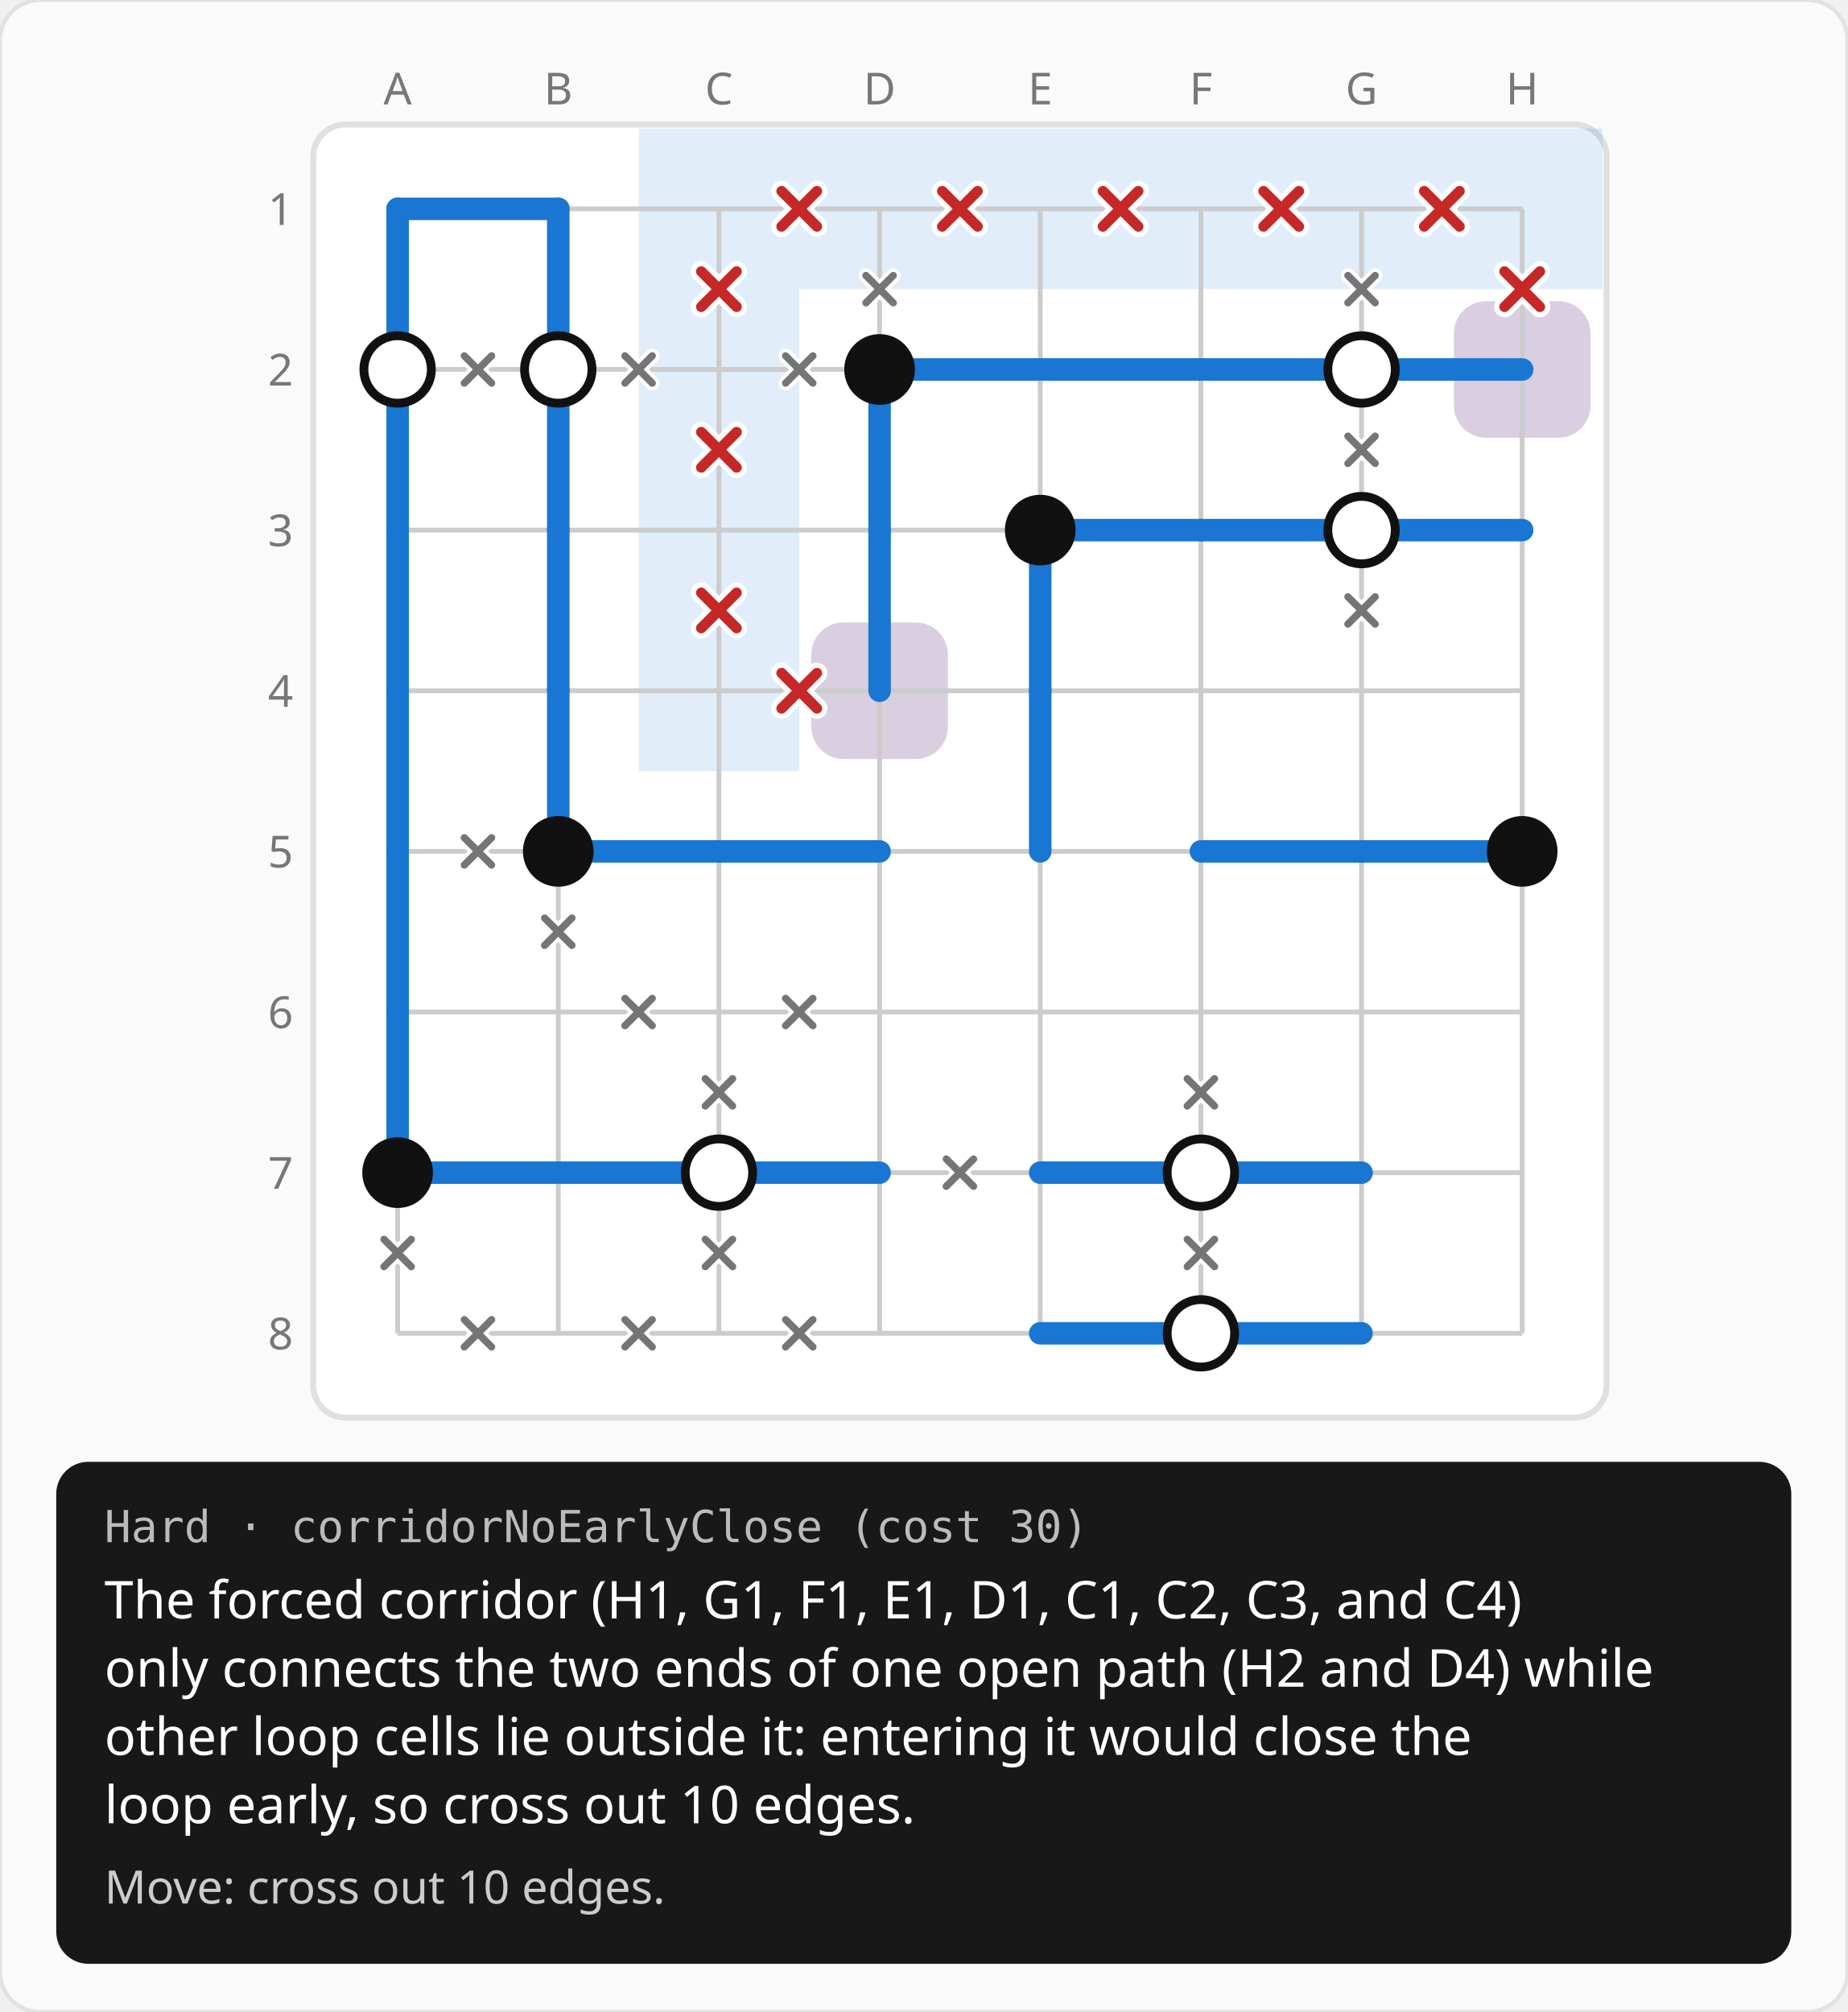
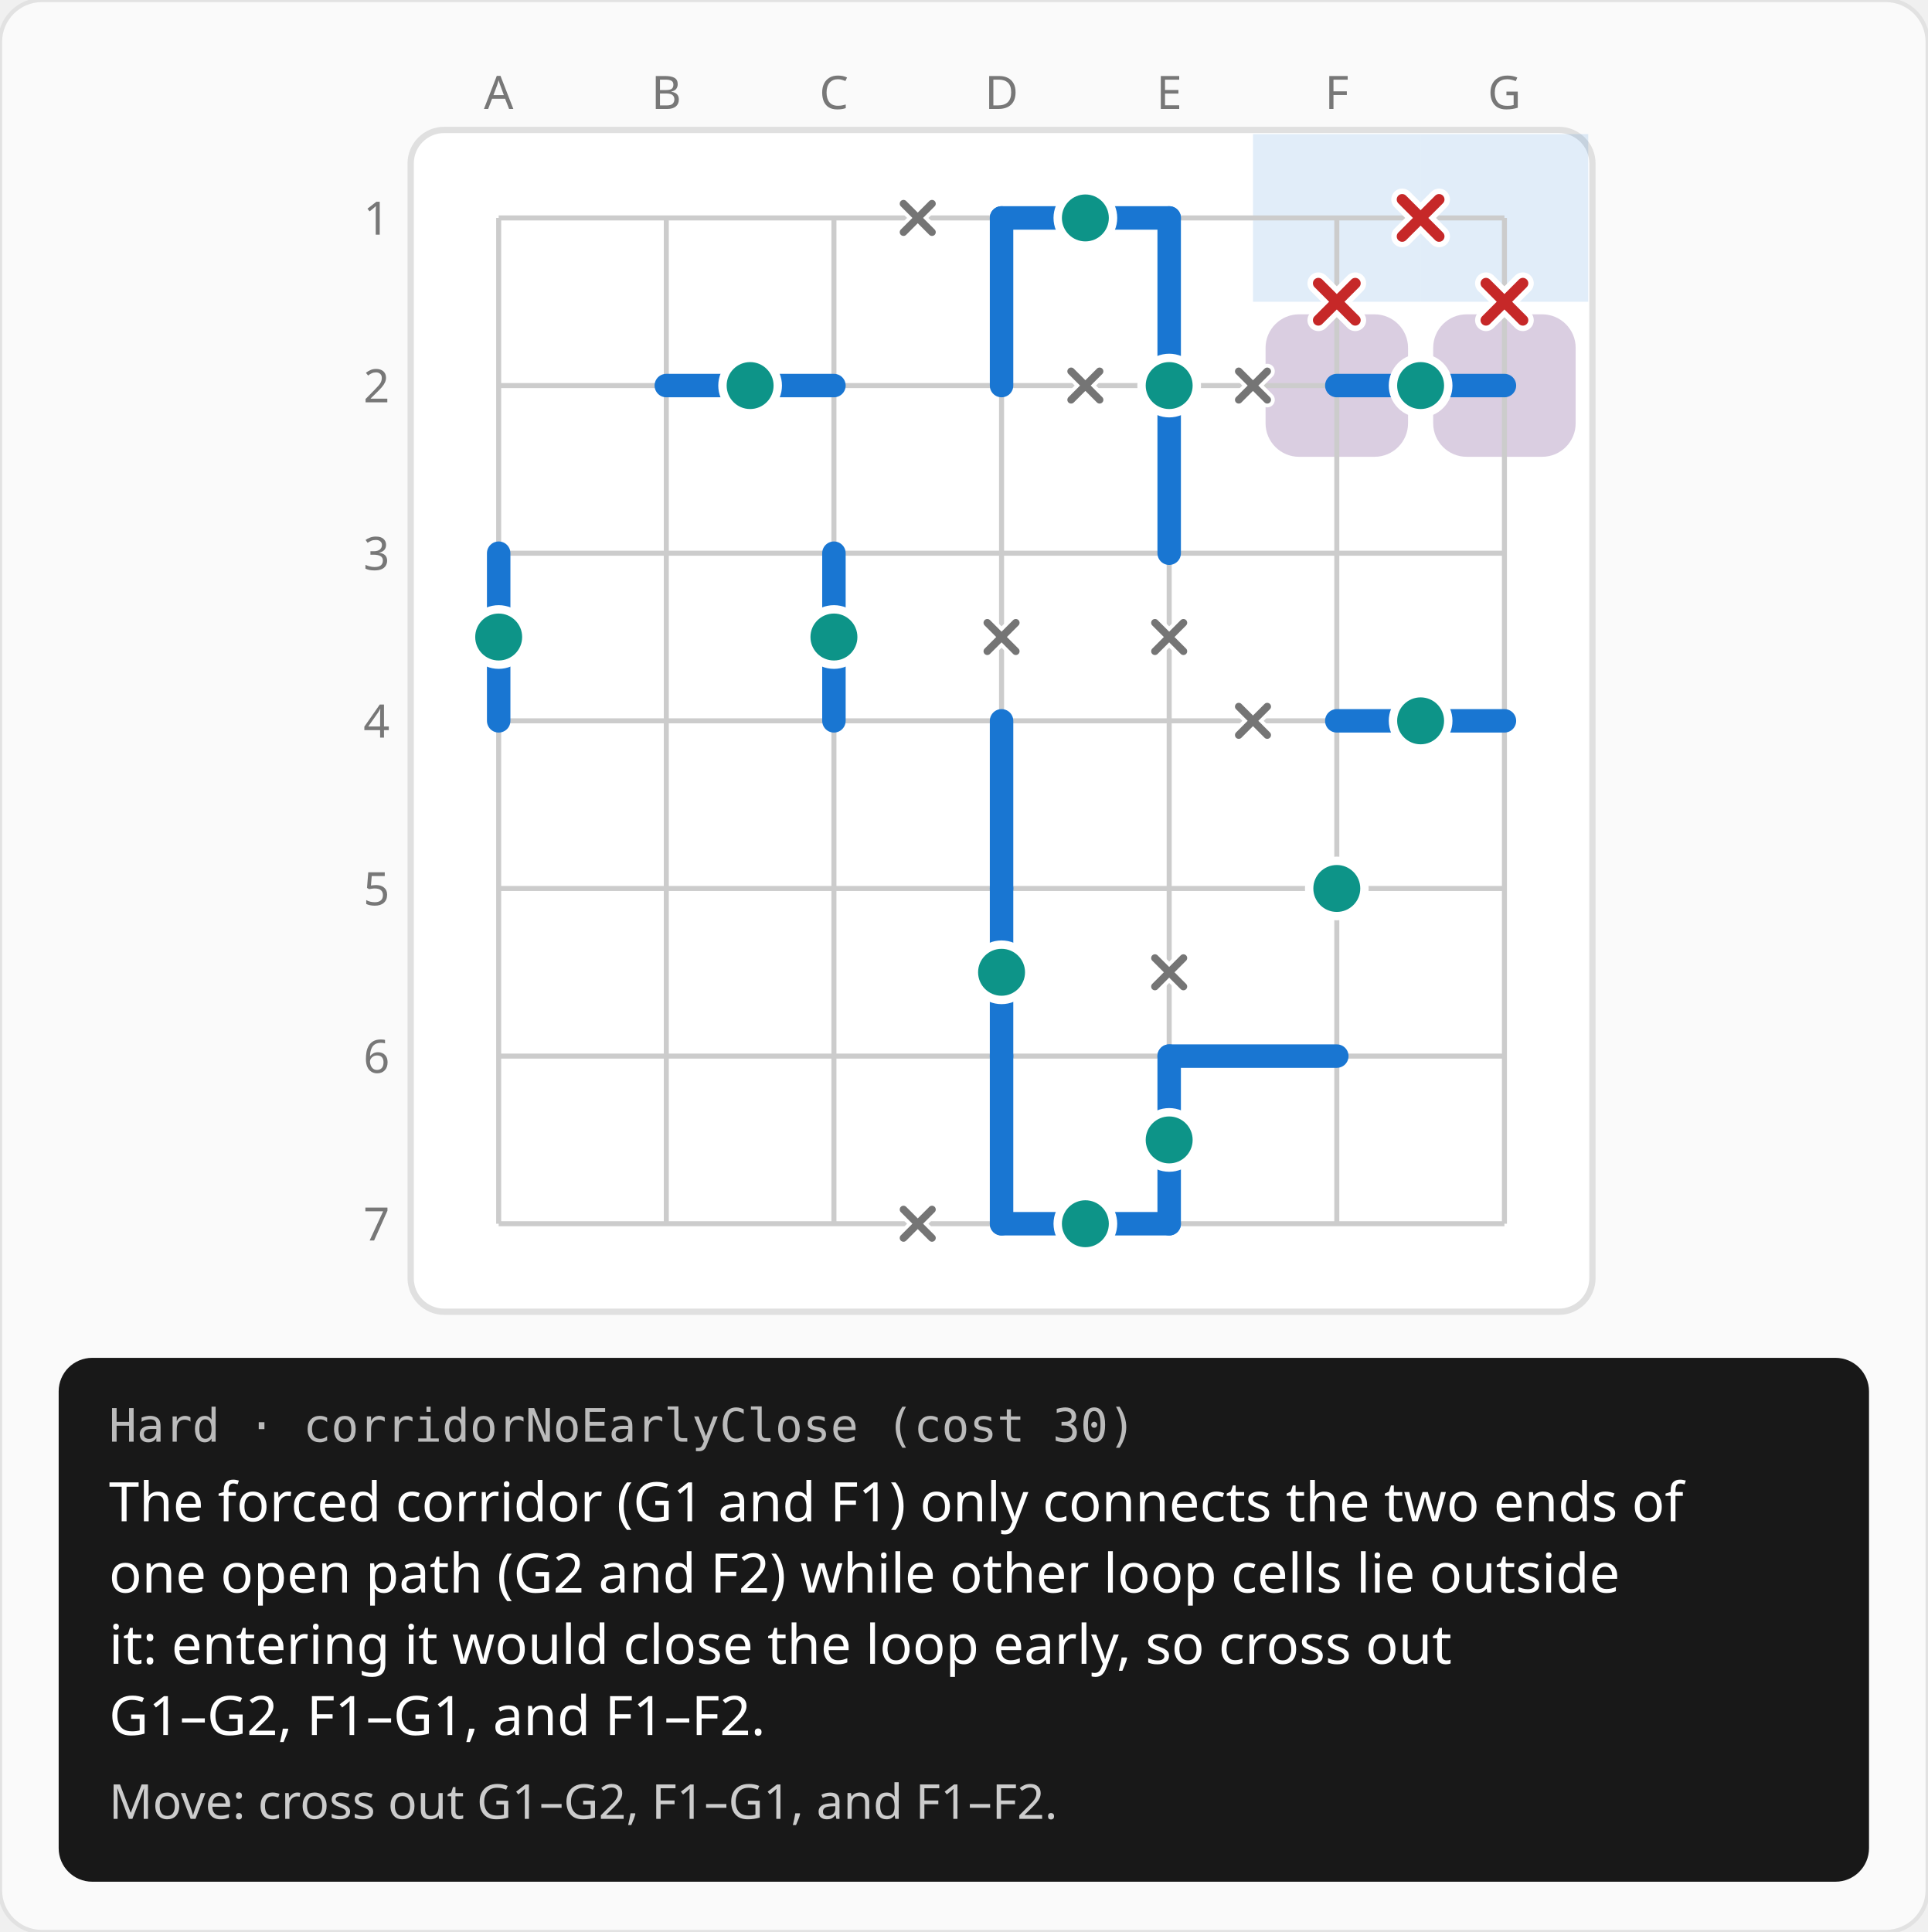
- <svg xmlns="http://www.w3.org/2000/svg" width="460" height="501" viewBox="0 0 460 501">
-   <rect width="460" height="501" rx="10" fill="#fafafa" stroke="#e2e2e2" />
+ <svg xmlns="http://www.w3.org/2000/svg" width="460" height="461" viewBox="0 0 460 461">
+   <rect width="460" height="461" rx="10" fill="#fafafa" stroke="#e2e2e2" />
  <defs>
    <pattern id="hatch" width="8" height="8" patternUnits="userSpaceOnUse" patternTransform="rotate(45)">
      <line x1="0" y1="0" x2="0" y2="8" stroke="#d55e00" stroke-width="3" opacity="0.55" />
    </pattern>
  </defs>
-   <g transform="translate(59 12)">
+   <g transform="translate(79 12)">
    <text x="40" y="14" fill="#777777" font-size="11" font-family="system-ui, sans-serif" text-anchor="middle">A</text>
    <text x="80" y="14" fill="#777777" font-size="11" font-family="system-ui, sans-serif" text-anchor="middle">B</text>
    <text x="120" y="14" fill="#777777" font-size="11" font-family="system-ui, sans-serif" text-anchor="middle">C</text>
    <text x="160" y="14" fill="#777777" font-size="11" font-family="system-ui, sans-serif" text-anchor="middle">D</text>
    <text x="200" y="14" fill="#777777" font-size="11" font-family="system-ui, sans-serif" text-anchor="middle">E</text>
    <text x="240" y="14" fill="#777777" font-size="11" font-family="system-ui, sans-serif" text-anchor="middle">F</text>
    <text x="280" y="14" fill="#777777" font-size="11" font-family="system-ui, sans-serif" text-anchor="middle">G</text>
-     <text x="320" y="14" fill="#777777" font-size="11" font-family="system-ui, sans-serif" text-anchor="middle">H</text>
    <text x="14" y="44" fill="#777777" font-size="11" font-family="system-ui, sans-serif" text-anchor="end">1</text>
    <text x="14" y="84" fill="#777777" font-size="11" font-family="system-ui, sans-serif" text-anchor="end">2</text>
    <text x="14" y="124" fill="#777777" font-size="11" font-family="system-ui, sans-serif" text-anchor="end">3</text>
    <text x="14" y="164" fill="#777777" font-size="11" font-family="system-ui, sans-serif" text-anchor="end">4</text>
    <text x="14" y="204" fill="#777777" font-size="11" font-family="system-ui, sans-serif" text-anchor="end">5</text>
    <text x="14" y="244" fill="#777777" font-size="11" font-family="system-ui, sans-serif" text-anchor="end">6</text>
    <text x="14" y="284" fill="#777777" font-size="11" font-family="system-ui, sans-serif" text-anchor="end">7</text>
-     <text x="14" y="324" fill="#777777" font-size="11" font-family="system-ui, sans-serif" text-anchor="end">8</text>
    <g transform="translate(18 18)">
-       <rect x="1" y="1" width="322" height="322" rx="8" fill="#ffffff" stroke="#e0e0e0" stroke-width="1.5" />
-       <rect x="282" y="2" width="40" height="40" fill="rgba(25,118,210,0.13)" />
+       <rect x="1" y="1" width="282" height="282" rx="8" fill="#ffffff" stroke="#e0e0e0" stroke-width="1.5" />
      <rect x="242" y="2" width="40" height="40" fill="rgba(25,118,210,0.13)" />
      <rect x="202" y="2" width="40" height="40" fill="rgba(25,118,210,0.13)" />
-       <rect x="162" y="2" width="40" height="40" fill="rgba(25,118,210,0.13)" />
-       <rect x="122" y="2" width="40" height="40" fill="rgba(25,118,210,0.13)" />
-       <rect x="82" y="2" width="40" height="40" fill="rgba(25,118,210,0.13)" />
-       <rect x="82" y="42" width="40" height="40" fill="rgba(25,118,210,0.13)" />
-       <rect x="82" y="82" width="40" height="40" fill="rgba(25,118,210,0.13)" />
-       <rect x="82" y="122" width="40" height="40" fill="rgba(25,118,210,0.13)" />
-       <rect x="285" y="45" width="34" height="34" rx="8" fill="rgba(122,81,149,0.28)" />
-       <rect x="125" y="125" width="34" height="34" rx="8" fill="rgba(122,81,149,0.28)" />
-       <line x1="22" y1="22" x2="302" y2="22" stroke="#cccccc" stroke-width="1.2" />
-       <line x1="22" y1="62" x2="302" y2="62" stroke="#cccccc" stroke-width="1.2" />
-       <line x1="22" y1="102" x2="302" y2="102" stroke="#cccccc" stroke-width="1.2" />
-       <line x1="22" y1="142" x2="302" y2="142" stroke="#cccccc" stroke-width="1.2" />
-       <line x1="22" y1="182" x2="302" y2="182" stroke="#cccccc" stroke-width="1.2" />
-       <line x1="22" y1="222" x2="302" y2="222" stroke="#cccccc" stroke-width="1.2" />
-       <line x1="22" y1="262" x2="302" y2="262" stroke="#cccccc" stroke-width="1.2" />
-       <line x1="22" y1="302" x2="302" y2="302" stroke="#cccccc" stroke-width="1.2" />
-       <line x1="22" y1="22" x2="22" y2="302" stroke="#cccccc" stroke-width="1.2" />
-       <line x1="62" y1="22" x2="62" y2="302" stroke="#cccccc" stroke-width="1.2" />
-       <line x1="102" y1="22" x2="102" y2="302" stroke="#cccccc" stroke-width="1.2" />
-       <line x1="142" y1="22" x2="142" y2="302" stroke="#cccccc" stroke-width="1.2" />
-       <line x1="182" y1="22" x2="182" y2="302" stroke="#cccccc" stroke-width="1.2" />
-       <line x1="222" y1="22" x2="222" y2="302" stroke="#cccccc" stroke-width="1.2" />
-       <line x1="262" y1="22" x2="262" y2="302" stroke="#cccccc" stroke-width="1.2" />
-       <line x1="302" y1="22" x2="302" y2="302" stroke="#cccccc" stroke-width="1.2" />
-       <line x1="22" y1="22" x2="62" y2="22" stroke="#1976d2" stroke-width="5.6" stroke-linecap="round" />
-       <line x1="22" y1="22" x2="22" y2="62" stroke="#1976d2" stroke-width="5.6" stroke-linecap="round" />
-       <line x1="62" y1="22" x2="62" y2="62" stroke="#1976d2" stroke-width="5.6" stroke-linecap="round" />
-       <line x1="22" y1="62" x2="22" y2="102" stroke="#1976d2" stroke-width="5.6" stroke-linecap="round" />
-       <line x1="62" y1="62" x2="62" y2="102" stroke="#1976d2" stroke-width="5.6" stroke-linecap="round" />
-       <line x1="142" y1="62" x2="182" y2="62" stroke="#1976d2" stroke-width="5.6" stroke-linecap="round" />
-       <line x1="142" y1="62" x2="142" y2="102" stroke="#1976d2" stroke-width="5.6" stroke-linecap="round" />
-       <line x1="182" y1="62" x2="222" y2="62" stroke="#1976d2" stroke-width="5.6" stroke-linecap="round" />
+       <rect x="245" y="45" width="34" height="34" rx="8" fill="rgba(122,81,149,0.28)" />
+       <rect x="205" y="45" width="34" height="34" rx="8" fill="rgba(122,81,149,0.28)" />
+       <line x1="22" y1="22" x2="262" y2="22" stroke="#cccccc" stroke-width="1.2" />
+       <line x1="22" y1="62" x2="262" y2="62" stroke="#cccccc" stroke-width="1.2" />
+       <line x1="22" y1="102" x2="262" y2="102" stroke="#cccccc" stroke-width="1.2" />
+       <line x1="22" y1="142" x2="262" y2="142" stroke="#cccccc" stroke-width="1.2" />
+       <line x1="22" y1="182" x2="262" y2="182" stroke="#cccccc" stroke-width="1.2" />
+       <line x1="22" y1="222" x2="262" y2="222" stroke="#cccccc" stroke-width="1.2" />
+       <line x1="22" y1="262" x2="262" y2="262" stroke="#cccccc" stroke-width="1.2" />
+       <line x1="22" y1="22" x2="22" y2="262" stroke="#cccccc" stroke-width="1.2" />
+       <line x1="62" y1="22" x2="62" y2="262" stroke="#cccccc" stroke-width="1.2" />
+       <line x1="102" y1="22" x2="102" y2="262" stroke="#cccccc" stroke-width="1.2" />
+       <line x1="142" y1="22" x2="142" y2="262" stroke="#cccccc" stroke-width="1.2" />
+       <line x1="182" y1="22" x2="182" y2="262" stroke="#cccccc" stroke-width="1.2" />
+       <line x1="222" y1="22" x2="222" y2="262" stroke="#cccccc" stroke-width="1.2" />
+       <line x1="262" y1="22" x2="262" y2="262" stroke="#cccccc" stroke-width="1.2" />
+       <line x1="142" y1="22" x2="182" y2="22" stroke="#1976d2" stroke-width="5.6" stroke-linecap="round" />
+       <line x1="142" y1="22" x2="142" y2="62" stroke="#1976d2" stroke-width="5.6" stroke-linecap="round" />
+       <line x1="182" y1="22" x2="182" y2="62" stroke="#1976d2" stroke-width="5.6" stroke-linecap="round" />
+       <line x1="62" y1="62" x2="102" y2="62" stroke="#1976d2" stroke-width="5.6" stroke-linecap="round" />
+       <line x1="182" y1="62" x2="182" y2="102" stroke="#1976d2" stroke-width="5.6" stroke-linecap="round" />
      <line x1="222" y1="62" x2="262" y2="62" stroke="#1976d2" stroke-width="5.6" stroke-linecap="round" />
-       <line x1="262" y1="62" x2="302" y2="62" stroke="#1976d2" stroke-width="5.6" stroke-linecap="round" />
      <line x1="22" y1="102" x2="22" y2="142" stroke="#1976d2" stroke-width="5.6" stroke-linecap="round" />
-       <line x1="62" y1="102" x2="62" y2="142" stroke="#1976d2" stroke-width="5.6" stroke-linecap="round" />
-       <line x1="142" y1="102" x2="142" y2="142" stroke="#1976d2" stroke-width="5.6" stroke-linecap="round" />
-       <line x1="182" y1="102" x2="222" y2="102" stroke="#1976d2" stroke-width="5.6" stroke-linecap="round" />
-       <line x1="182" y1="102" x2="182" y2="142" stroke="#1976d2" stroke-width="5.6" stroke-linecap="round" />
-       <line x1="222" y1="102" x2="262" y2="102" stroke="#1976d2" stroke-width="5.6" stroke-linecap="round" />
-       <line x1="262" y1="102" x2="302" y2="102" stroke="#1976d2" stroke-width="5.6" stroke-linecap="round" />
-       <line x1="22" y1="142" x2="22" y2="182" stroke="#1976d2" stroke-width="5.6" stroke-linecap="round" />
-       <line x1="62" y1="142" x2="62" y2="182" stroke="#1976d2" stroke-width="5.6" stroke-linecap="round" />
-       <line x1="182" y1="142" x2="182" y2="182" stroke="#1976d2" stroke-width="5.6" stroke-linecap="round" />
-       <line x1="22" y1="182" x2="22" y2="222" stroke="#1976d2" stroke-width="5.6" stroke-linecap="round" />
-       <line x1="62" y1="182" x2="102" y2="182" stroke="#1976d2" stroke-width="5.6" stroke-linecap="round" />
-       <line x1="102" y1="182" x2="142" y2="182" stroke="#1976d2" stroke-width="5.6" stroke-linecap="round" />
-       <line x1="222" y1="182" x2="262" y2="182" stroke="#1976d2" stroke-width="5.6" stroke-linecap="round" />
-       <line x1="262" y1="182" x2="302" y2="182" stroke="#1976d2" stroke-width="5.6" stroke-linecap="round" />
-       <line x1="22" y1="222" x2="22" y2="262" stroke="#1976d2" stroke-width="5.6" stroke-linecap="round" />
-       <line x1="22" y1="262" x2="62" y2="262" stroke="#1976d2" stroke-width="5.6" stroke-linecap="round" />
-       <line x1="62" y1="262" x2="102" y2="262" stroke="#1976d2" stroke-width="5.6" stroke-linecap="round" />
-       <line x1="102" y1="262" x2="142" y2="262" stroke="#1976d2" stroke-width="5.6" stroke-linecap="round" />
-       <line x1="182" y1="262" x2="222" y2="262" stroke="#1976d2" stroke-width="5.6" stroke-linecap="round" />
-       <line x1="222" y1="262" x2="262" y2="262" stroke="#1976d2" stroke-width="5.6" stroke-linecap="round" />
-       <line x1="182" y1="302" x2="222" y2="302" stroke="#1976d2" stroke-width="5.6" stroke-linecap="round" />
-       <line x1="222" y1="302" x2="262" y2="302" stroke="#1976d2" stroke-width="5.6" stroke-linecap="round" />
-       <circle cx="22" cy="62" r="8.4" fill="#ffffff" />
-       <circle cx="22" cy="62" r="8.4" fill="none" stroke="#111111" stroke-width="2.2" />
-       <circle cx="62" cy="62" r="8.4" fill="#ffffff" />
-       <circle cx="62" cy="62" r="8.4" fill="none" stroke="#111111" stroke-width="2.2" />
-       <circle cx="142" cy="62" r="8.8" fill="#111111" />
-       <circle cx="262" cy="62" r="8.4" fill="#ffffff" />
-       <circle cx="262" cy="62" r="8.4" fill="none" stroke="#111111" stroke-width="2.2" />
-       <circle cx="182" cy="102" r="8.8" fill="#111111" />
-       <circle cx="262" cy="102" r="8.4" fill="#ffffff" />
-       <circle cx="262" cy="102" r="8.4" fill="none" stroke="#111111" stroke-width="2.2" />
-       <circle cx="62" cy="182" r="8.8" fill="#111111" />
-       <circle cx="302" cy="182" r="8.8" fill="#111111" />
-       <circle cx="22" cy="262" r="8.8" fill="#111111" />
-       <circle cx="102" cy="262" r="8.4" fill="#ffffff" />
-       <circle cx="102" cy="262" r="8.4" fill="none" stroke="#111111" stroke-width="2.2" />
-       <circle cx="222" cy="262" r="8.4" fill="#ffffff" />
-       <circle cx="222" cy="262" r="8.4" fill="none" stroke="#111111" stroke-width="2.2" />
-       <circle cx="222" cy="302" r="8.4" fill="#ffffff" />
-       <circle cx="222" cy="302" r="8.4" fill="none" stroke="#111111" stroke-width="2.2" />
-       <path d="M138.6 38.6L145.4 45.4M138.6 45.4L145.4 38.6" stroke="#ffffff" stroke-width="3.6" stroke-linecap="round" />
-       <path d="M138.6 38.6L145.4 45.4M138.6 45.4L145.4 38.6" stroke="#757575" stroke-width="1.8" stroke-linecap="round" />
-       <path d="M258.6 38.6L265.4 45.4M258.6 45.4L265.4 38.6" stroke="#ffffff" stroke-width="3.6" stroke-linecap="round" />
-       <path d="M258.6 38.6L265.4 45.4M258.6 45.4L265.4 38.6" stroke="#757575" stroke-width="1.8" stroke-linecap="round" />
-       <path d="M38.6 58.6L45.4 65.4M38.6 65.4L45.4 58.6" stroke="#ffffff" stroke-width="3.6" stroke-linecap="round" />
-       <path d="M38.6 58.6L45.4 65.4M38.6 65.4L45.4 58.6" stroke="#757575" stroke-width="1.8" stroke-linecap="round" />
-       <path d="M78.6 58.6L85.4 65.4M78.6 65.4L85.4 58.6" stroke="#ffffff" stroke-width="3.6" stroke-linecap="round" />
-       <path d="M78.6 58.6L85.4 65.4M78.6 65.4L85.4 58.6" stroke="#757575" stroke-width="1.8" stroke-linecap="round" />
-       <path d="M118.6 58.6L125.4 65.4M118.6 65.4L125.4 58.6" stroke="#ffffff" stroke-width="3.6" stroke-linecap="round" />
-       <path d="M118.6 58.6L125.4 65.4M118.6 65.4L125.4 58.6" stroke="#757575" stroke-width="1.8" stroke-linecap="round" />
-       <path d="M258.6 78.6L265.4 85.4M258.6 85.4L265.4 78.6" stroke="#ffffff" stroke-width="3.6" stroke-linecap="round" />
-       <path d="M258.6 78.6L265.4 85.4M258.6 85.4L265.4 78.6" stroke="#757575" stroke-width="1.8" stroke-linecap="round" />
-       <path d="M258.6 118.6L265.4 125.4M258.6 125.4L265.4 118.6" stroke="#ffffff" stroke-width="3.6" stroke-linecap="round" />
-       <path d="M258.6 118.6L265.4 125.4M258.6 125.4L265.4 118.6" stroke="#757575" stroke-width="1.8" stroke-linecap="round" />
-       <path d="M38.6 178.6L45.4 185.4M38.6 185.4L45.4 178.6" stroke="#ffffff" stroke-width="3.6" stroke-linecap="round" />
-       <path d="M38.6 178.6L45.4 185.4M38.6 185.4L45.4 178.6" stroke="#757575" stroke-width="1.8" stroke-linecap="round" />
-       <path d="M58.6 198.6L65.4 205.4M58.6 205.4L65.4 198.6" stroke="#ffffff" stroke-width="3.6" stroke-linecap="round" />
-       <path d="M58.6 198.6L65.4 205.4M58.6 205.4L65.4 198.6" stroke="#757575" stroke-width="1.8" stroke-linecap="round" />
-       <path d="M78.6 218.6L85.4 225.4M78.6 225.4L85.4 218.6" stroke="#ffffff" stroke-width="3.6" stroke-linecap="round" />
-       <path d="M78.6 218.6L85.4 225.4M78.6 225.4L85.4 218.6" stroke="#757575" stroke-width="1.8" stroke-linecap="round" />
-       <path d="M118.6 218.6L125.4 225.4M118.6 225.4L125.4 218.6" stroke="#ffffff" stroke-width="3.6" stroke-linecap="round" />
-       <path d="M118.6 218.6L125.4 225.4M118.6 225.4L125.4 218.6" stroke="#757575" stroke-width="1.8" stroke-linecap="round" />
-       <path d="M98.6 238.6L105.4 245.4M98.6 245.4L105.4 238.6" stroke="#ffffff" stroke-width="3.6" stroke-linecap="round" />
-       <path d="M98.6 238.6L105.4 245.4M98.6 245.4L105.4 238.6" stroke="#757575" stroke-width="1.8" stroke-linecap="round" />
-       <path d="M218.6 238.6L225.4 245.4M218.6 245.4L225.4 238.6" stroke="#ffffff" stroke-width="3.6" stroke-linecap="round" />
-       <path d="M218.6 238.6L225.4 245.4M218.6 245.4L225.4 238.6" stroke="#757575" stroke-width="1.8" stroke-linecap="round" />
-       <path d="M18.6 278.6L25.4 285.4M18.6 285.4L25.4 278.6" stroke="#ffffff" stroke-width="3.6" stroke-linecap="round" />
-       <path d="M18.6 278.6L25.4 285.4M18.6 285.4L25.4 278.6" stroke="#757575" stroke-width="1.8" stroke-linecap="round" />
-       <path d="M98.6 278.6L105.4 285.4M98.6 285.4L105.4 278.6" stroke="#ffffff" stroke-width="3.6" stroke-linecap="round" />
-       <path d="M98.6 278.6L105.4 285.4M98.6 285.4L105.4 278.6" stroke="#757575" stroke-width="1.8" stroke-linecap="round" />
-       <path d="M158.6 258.6L165.4 265.4M158.6 265.4L165.4 258.6" stroke="#ffffff" stroke-width="3.6" stroke-linecap="round" />
-       <path d="M158.6 258.6L165.4 265.4M158.6 265.4L165.4 258.6" stroke="#757575" stroke-width="1.8" stroke-linecap="round" />
-       <path d="M218.6 278.6L225.4 285.4M218.6 285.4L225.4 278.6" stroke="#ffffff" stroke-width="3.6" stroke-linecap="round" />
-       <path d="M218.6 278.6L225.4 285.4M218.6 285.4L225.4 278.6" stroke="#757575" stroke-width="1.8" stroke-linecap="round" />
-       <path d="M38.6 298.6L45.4 305.4M38.6 305.4L45.4 298.6" stroke="#ffffff" stroke-width="3.6" stroke-linecap="round" />
-       <path d="M38.6 298.6L45.4 305.4M38.6 305.4L45.4 298.6" stroke="#757575" stroke-width="1.8" stroke-linecap="round" />
-       <path d="M78.6 298.6L85.4 305.4M78.6 305.4L85.4 298.6" stroke="#ffffff" stroke-width="3.6" stroke-linecap="round" />
-       <path d="M78.6 298.6L85.4 305.4M78.6 305.4L85.4 298.6" stroke="#757575" stroke-width="1.8" stroke-linecap="round" />
-       <path d="M118.6 298.6L125.4 305.4M118.6 305.4L125.4 298.6" stroke="#ffffff" stroke-width="3.6" stroke-linecap="round" />
-       <path d="M118.6 298.6L125.4 305.4M118.6 305.4L125.4 298.6" stroke="#757575" stroke-width="1.8" stroke-linecap="round" />
-       <path d="M297.6 37.6L306.4 46.4M297.6 46.4L306.4 37.6" stroke="#ffffff" stroke-width="5.2" stroke-linecap="round" />
-       <path d="M297.6 37.6L306.4 46.4M297.6 46.4L306.4 37.6" stroke="#c62828" stroke-width="2.6" stroke-linecap="round" />
-       <path d="M277.6 17.6L286.4 26.4M277.6 26.4L286.4 17.6" stroke="#ffffff" stroke-width="5.2" stroke-linecap="round" />
-       <path d="M277.6 17.6L286.4 26.4M277.6 26.4L286.4 17.6" stroke="#c62828" stroke-width="2.6" stroke-linecap="round" />
+       <line x1="102" y1="102" x2="102" y2="142" stroke="#1976d2" stroke-width="5.6" stroke-linecap="round" />
+       <line x1="142" y1="142" x2="142" y2="182" stroke="#1976d2" stroke-width="5.6" stroke-linecap="round" />
+       <line x1="222" y1="142" x2="262" y2="142" stroke="#1976d2" stroke-width="5.6" stroke-linecap="round" />
+       <line x1="142" y1="182" x2="142" y2="222" stroke="#1976d2" stroke-width="5.6" stroke-linecap="round" />
+       <line x1="142" y1="222" x2="142" y2="262" stroke="#1976d2" stroke-width="5.6" stroke-linecap="round" />
+       <line x1="182" y1="222" x2="222" y2="222" stroke="#1976d2" stroke-width="5.6" stroke-linecap="round" />
+       <line x1="182" y1="222" x2="182" y2="262" stroke="#1976d2" stroke-width="5.6" stroke-linecap="round" />
+       <line x1="142" y1="262" x2="182" y2="262" stroke="#1976d2" stroke-width="5.6" stroke-linecap="round" />
+       <circle cx="162" cy="22" r="6.6" fill="#0d9488" stroke="#ffffff" stroke-width="2" />
+       <circle cx="82" cy="62" r="6.6" fill="#0d9488" stroke="#ffffff" stroke-width="2" />
+       <circle cx="182" cy="62" r="6.6" fill="#0d9488" stroke="#ffffff" stroke-width="2" />
+       <circle cx="242" cy="62" r="6.6" fill="#0d9488" stroke="#ffffff" stroke-width="2" />
+       <circle cx="22" cy="122" r="6.6" fill="#0d9488" stroke="#ffffff" stroke-width="2" />
+       <circle cx="102" cy="122" r="6.6" fill="#0d9488" stroke="#ffffff" stroke-width="2" />
+       <circle cx="242" cy="142" r="6.6" fill="#0d9488" stroke="#ffffff" stroke-width="2" />
+       <circle cx="142" cy="202" r="6.6" fill="#0d9488" stroke="#ffffff" stroke-width="2" />
+       <circle cx="222" cy="182" r="6.6" fill="#0d9488" stroke="#ffffff" stroke-width="2" />
+       <circle cx="182" cy="242" r="6.6" fill="#0d9488" stroke="#ffffff" stroke-width="2" />
+       <circle cx="162" cy="262" r="6.6" fill="#0d9488" stroke="#ffffff" stroke-width="2" />
+       <path d="M118.6 18.6L125.4 25.4M118.6 25.4L125.4 18.6" stroke="#ffffff" stroke-width="3.6" stroke-linecap="round" />
+       <path d="M118.6 18.6L125.4 25.4M118.6 25.4L125.4 18.6" stroke="#757575" stroke-width="1.8" stroke-linecap="round" />
+       <path d="M158.6 58.6L165.4 65.4M158.6 65.4L165.4 58.6" stroke="#ffffff" stroke-width="3.6" stroke-linecap="round" />
+       <path d="M158.6 58.6L165.4 65.4M158.6 65.4L165.4 58.6" stroke="#757575" stroke-width="1.8" stroke-linecap="round" />
+       <path d="M198.6 58.6L205.4 65.4M198.6 65.4L205.4 58.6" stroke="#ffffff" stroke-width="3.6" stroke-linecap="round" />
+       <path d="M198.6 58.6L205.4 65.4M198.6 65.4L205.4 58.6" stroke="#757575" stroke-width="1.8" stroke-linecap="round" />
+       <path d="M138.6 118.6L145.4 125.4M138.6 125.4L145.4 118.6" stroke="#ffffff" stroke-width="3.6" stroke-linecap="round" />
+       <path d="M138.6 118.6L145.4 125.4M138.6 125.4L145.4 118.6" stroke="#757575" stroke-width="1.8" stroke-linecap="round" />
+       <path d="M178.6 118.6L185.4 125.4M178.6 125.4L185.4 118.6" stroke="#ffffff" stroke-width="3.6" stroke-linecap="round" />
+       <path d="M178.6 118.6L185.4 125.4M178.6 125.4L185.4 118.6" stroke="#757575" stroke-width="1.8" stroke-linecap="round" />
+       <path d="M198.6 138.6L205.4 145.4M198.6 145.4L205.4 138.6" stroke="#ffffff" stroke-width="3.6" stroke-linecap="round" />
+       <path d="M198.6 138.6L205.4 145.4M198.6 145.4L205.4 138.6" stroke="#757575" stroke-width="1.8" stroke-linecap="round" />
+       <path d="M178.6 198.6L185.4 205.4M178.6 205.4L185.4 198.6" stroke="#ffffff" stroke-width="3.6" stroke-linecap="round" />
+       <path d="M178.6 198.6L185.4 205.4M178.6 205.4L185.4 198.6" stroke="#757575" stroke-width="1.8" stroke-linecap="round" />
+       <path d="M118.6 258.6L125.4 265.4M118.6 265.4L125.4 258.6" stroke="#ffffff" stroke-width="3.6" stroke-linecap="round" />
+       <path d="M118.6 258.6L125.4 265.4M118.6 265.4L125.4 258.6" stroke="#757575" stroke-width="1.8" stroke-linecap="round" />
+       <path d="M257.6 37.6L266.4 46.4M257.6 46.4L266.4 37.6" stroke="#ffffff" stroke-width="5.2" stroke-linecap="round" />
+       <path d="M257.6 37.6L266.4 46.4M257.6 46.4L266.4 37.6" stroke="#c62828" stroke-width="2.6" stroke-linecap="round" />
      <path d="M237.6 17.6L246.4 26.4M237.6 26.4L246.4 17.6" stroke="#ffffff" stroke-width="5.2" stroke-linecap="round" />
      <path d="M237.6 17.6L246.4 26.4M237.6 26.4L246.4 17.6" stroke="#c62828" stroke-width="2.6" stroke-linecap="round" />
-       <path d="M197.6 17.6L206.4 26.4M197.6 26.4L206.4 17.6" stroke="#ffffff" stroke-width="5.2" stroke-linecap="round" />
-       <path d="M197.6 17.6L206.4 26.4M197.6 26.4L206.4 17.6" stroke="#c62828" stroke-width="2.6" stroke-linecap="round" />
-       <path d="M157.6 17.6L166.4 26.4M157.6 26.4L166.4 17.6" stroke="#ffffff" stroke-width="5.2" stroke-linecap="round" />
-       <path d="M157.6 17.6L166.4 26.4M157.6 26.4L166.4 17.6" stroke="#c62828" stroke-width="2.6" stroke-linecap="round" />
-       <path d="M117.6 17.6L126.4 26.4M117.6 26.4L126.4 17.6" stroke="#ffffff" stroke-width="5.2" stroke-linecap="round" />
-       <path d="M117.6 17.6L126.4 26.4M117.6 26.4L126.4 17.6" stroke="#c62828" stroke-width="2.6" stroke-linecap="round" />
-       <path d="M97.6 37.6L106.4 46.4M97.6 46.4L106.4 37.6" stroke="#ffffff" stroke-width="5.2" stroke-linecap="round" />
-       <path d="M97.6 37.6L106.4 46.4M97.6 46.4L106.4 37.6" stroke="#c62828" stroke-width="2.6" stroke-linecap="round" />
-       <path d="M97.6 77.6L106.4 86.4M97.6 86.4L106.4 77.6" stroke="#ffffff" stroke-width="5.2" stroke-linecap="round" />
-       <path d="M97.6 77.6L106.4 86.4M97.6 86.4L106.4 77.6" stroke="#c62828" stroke-width="2.6" stroke-linecap="round" />
-       <path d="M97.6 117.6L106.4 126.4M97.6 126.4L106.4 117.6" stroke="#ffffff" stroke-width="5.2" stroke-linecap="round" />
-       <path d="M97.6 117.6L106.4 126.4M97.6 126.4L106.4 117.6" stroke="#c62828" stroke-width="2.6" stroke-linecap="round" />
-       <path d="M117.6 137.6L126.4 146.4M117.6 146.4L126.4 137.6" stroke="#ffffff" stroke-width="5.2" stroke-linecap="round" />
-       <path d="M117.6 137.6L126.4 146.4M117.6 146.4L126.4 137.6" stroke="#c62828" stroke-width="2.6" stroke-linecap="round" />
+       <path d="M217.6 37.6L226.4 46.4M217.6 46.4L226.4 37.6" stroke="#ffffff" stroke-width="5.2" stroke-linecap="round" />
+       <path d="M217.6 37.6L226.4 46.4M217.6 46.4L226.4 37.6" stroke="#c62828" stroke-width="2.6" stroke-linecap="round" />
    </g>
  </g>
-   <rect x="14" y="364" width="432" height="125" rx="8" fill="#181818" />
-   <text x="26" y="384" fill="#bbbbbb" font-size="11" font-family="ui-monospace, Menlo, monospace">Hard · corridorNoEarlyClose (cost 30)</text>
-   <text x="26" y="403" fill="#ffffff" font-size="13" font-family="system-ui, sans-serif">The forced corridor (H1, G1, F1, E1, D1, C1, C2, C3, and C4)</text>
-   <text x="26" y="420" fill="#ffffff" font-size="13" font-family="system-ui, sans-serif">only connects the two ends of one open path (H2 and D4) while</text>
-   <text x="26" y="437" fill="#ffffff" font-size="13" font-family="system-ui, sans-serif">other loop cells lie outside it: entering it would close the</text>
-   <text x="26" y="454" fill="#ffffff" font-size="13" font-family="system-ui, sans-serif">loop early, so cross out 10 edges.</text>
-   <text x="26" y="474" fill="#cccccc" font-size="11.5" font-family="system-ui, sans-serif">Move: cross out 10 edges.</text>
+   <rect x="14" y="324" width="432" height="125" rx="8" fill="#181818" />
+   <text x="26" y="344" fill="#bbbbbb" font-size="11" font-family="ui-monospace, Menlo, monospace">Hard · corridorNoEarlyClose (cost 30)</text>
+   <text x="26" y="363" fill="#ffffff" font-size="13" font-family="system-ui, sans-serif">The forced corridor (G1 and F1) only connects the two ends of</text>
+   <text x="26" y="380" fill="#ffffff" font-size="13" font-family="system-ui, sans-serif">one open path (G2 and F2) while other loop cells lie outside</text>
+   <text x="26" y="397" fill="#ffffff" font-size="13" font-family="system-ui, sans-serif">it: entering it would close the loop early, so cross out</text>
+   <text x="26" y="414" fill="#ffffff" font-size="13" font-family="system-ui, sans-serif">G1–G2, F1–G1, and F1–F2.</text>
+   <text x="26" y="434" fill="#cccccc" font-size="11.5" font-family="system-ui, sans-serif">Move: cross out G1–G2, F1–G1, and F1–F2.</text>
</svg>
